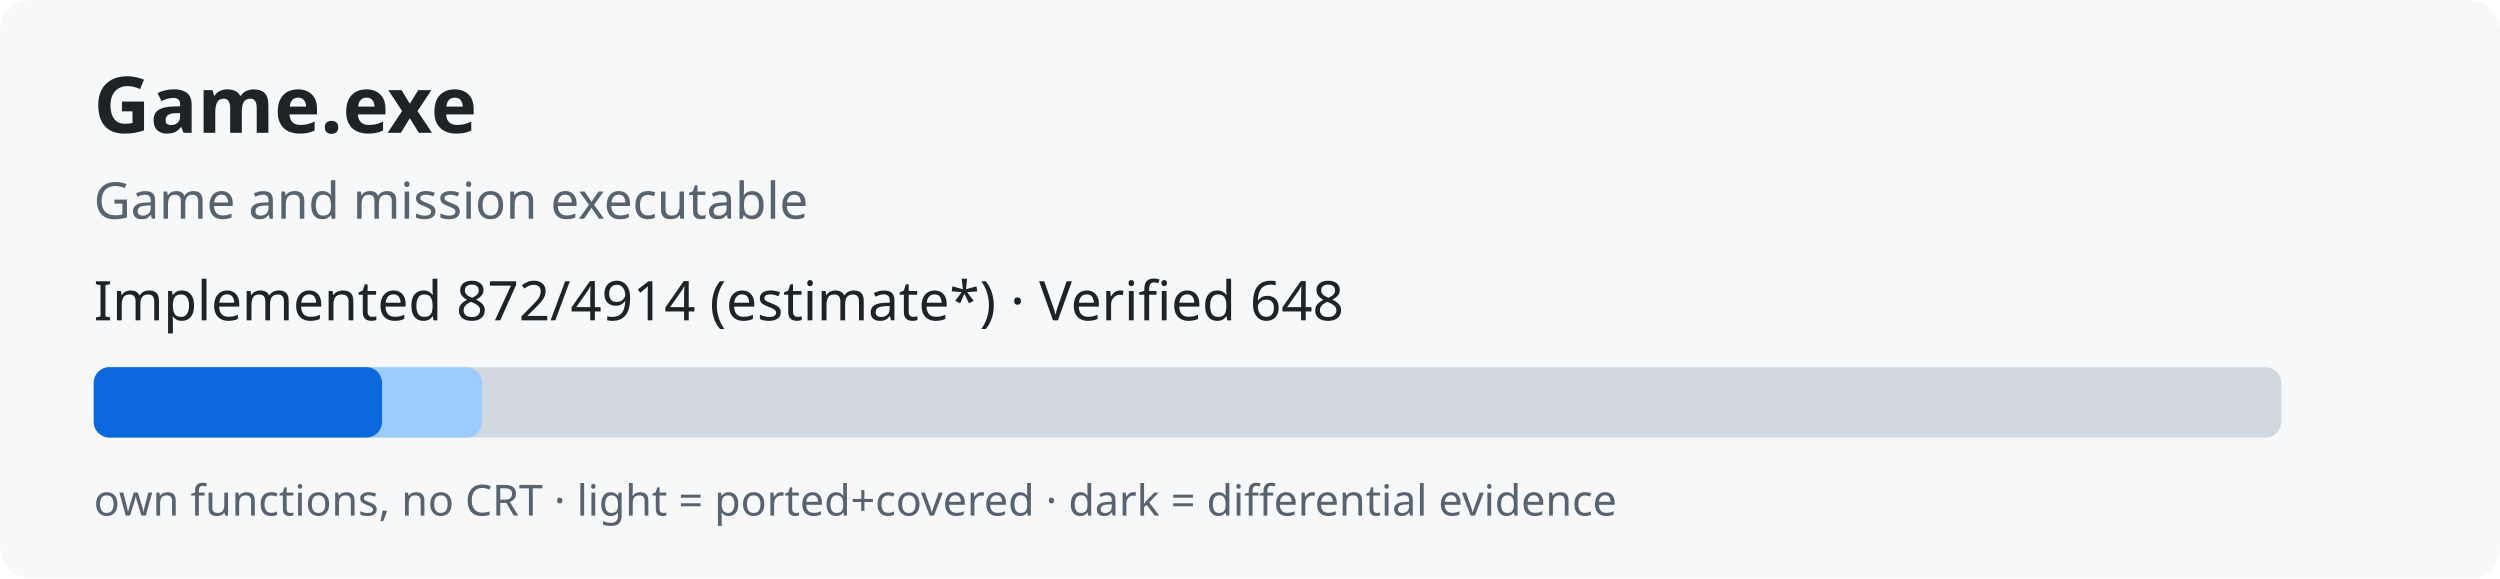
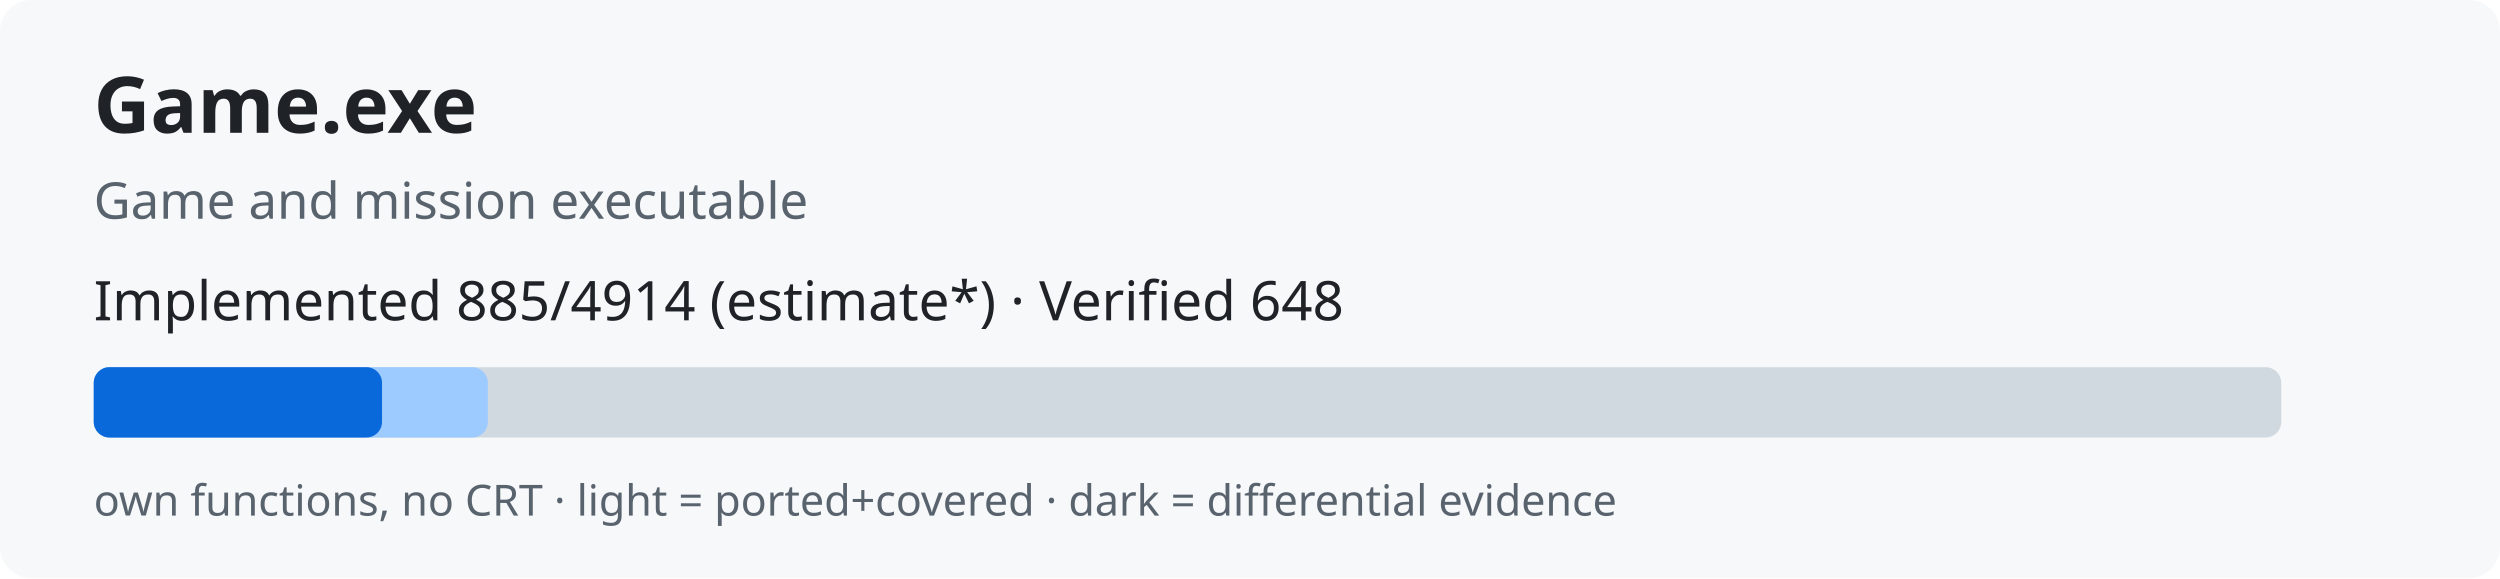
<svg xmlns="http://www.w3.org/2000/svg" width="640" height="148" role="img">
  <rect width="640" height="148" rx="8" fill="#f6f8fa" />
  <text x="24" y="34" font-family="sans-serif" font-size="20" font-weight="bold" fill="#1f2328">Game.exe</text>
  <text x="24" y="56" font-family="sans-serif" font-size="13" fill="#59636e">Game and mission executable</text>
-   <text x="24" y="82" font-family="sans-serif" font-size="14" fill="#1f2328">Implemented 872/4914 (estimate*) · Verified 648</text>
+   <text x="24" y="82" font-family="sans-serif" font-size="14" fill="#1f2328">Implemented 885/4914 (estimate*) · Verified 648</text>
  <rect x="24" y="94" width="560" height="18" rx="4" fill="#d1d9e0" />
-   <rect x="24" y="94" width="99.4" height="18" rx="4" fill="#9ecbff" />
+   <rect x="24" y="94" width="100.9" height="18" rx="4" fill="#9ecbff" />
  <rect x="24" y="94" width="73.8" height="18" rx="4" fill="#0969da" />
  <text x="24" y="132" font-family="sans-serif" font-size="11" fill="#59636e">own functions, no CRT · light = ported+covered · dark = differential evidence</text>
</svg>
